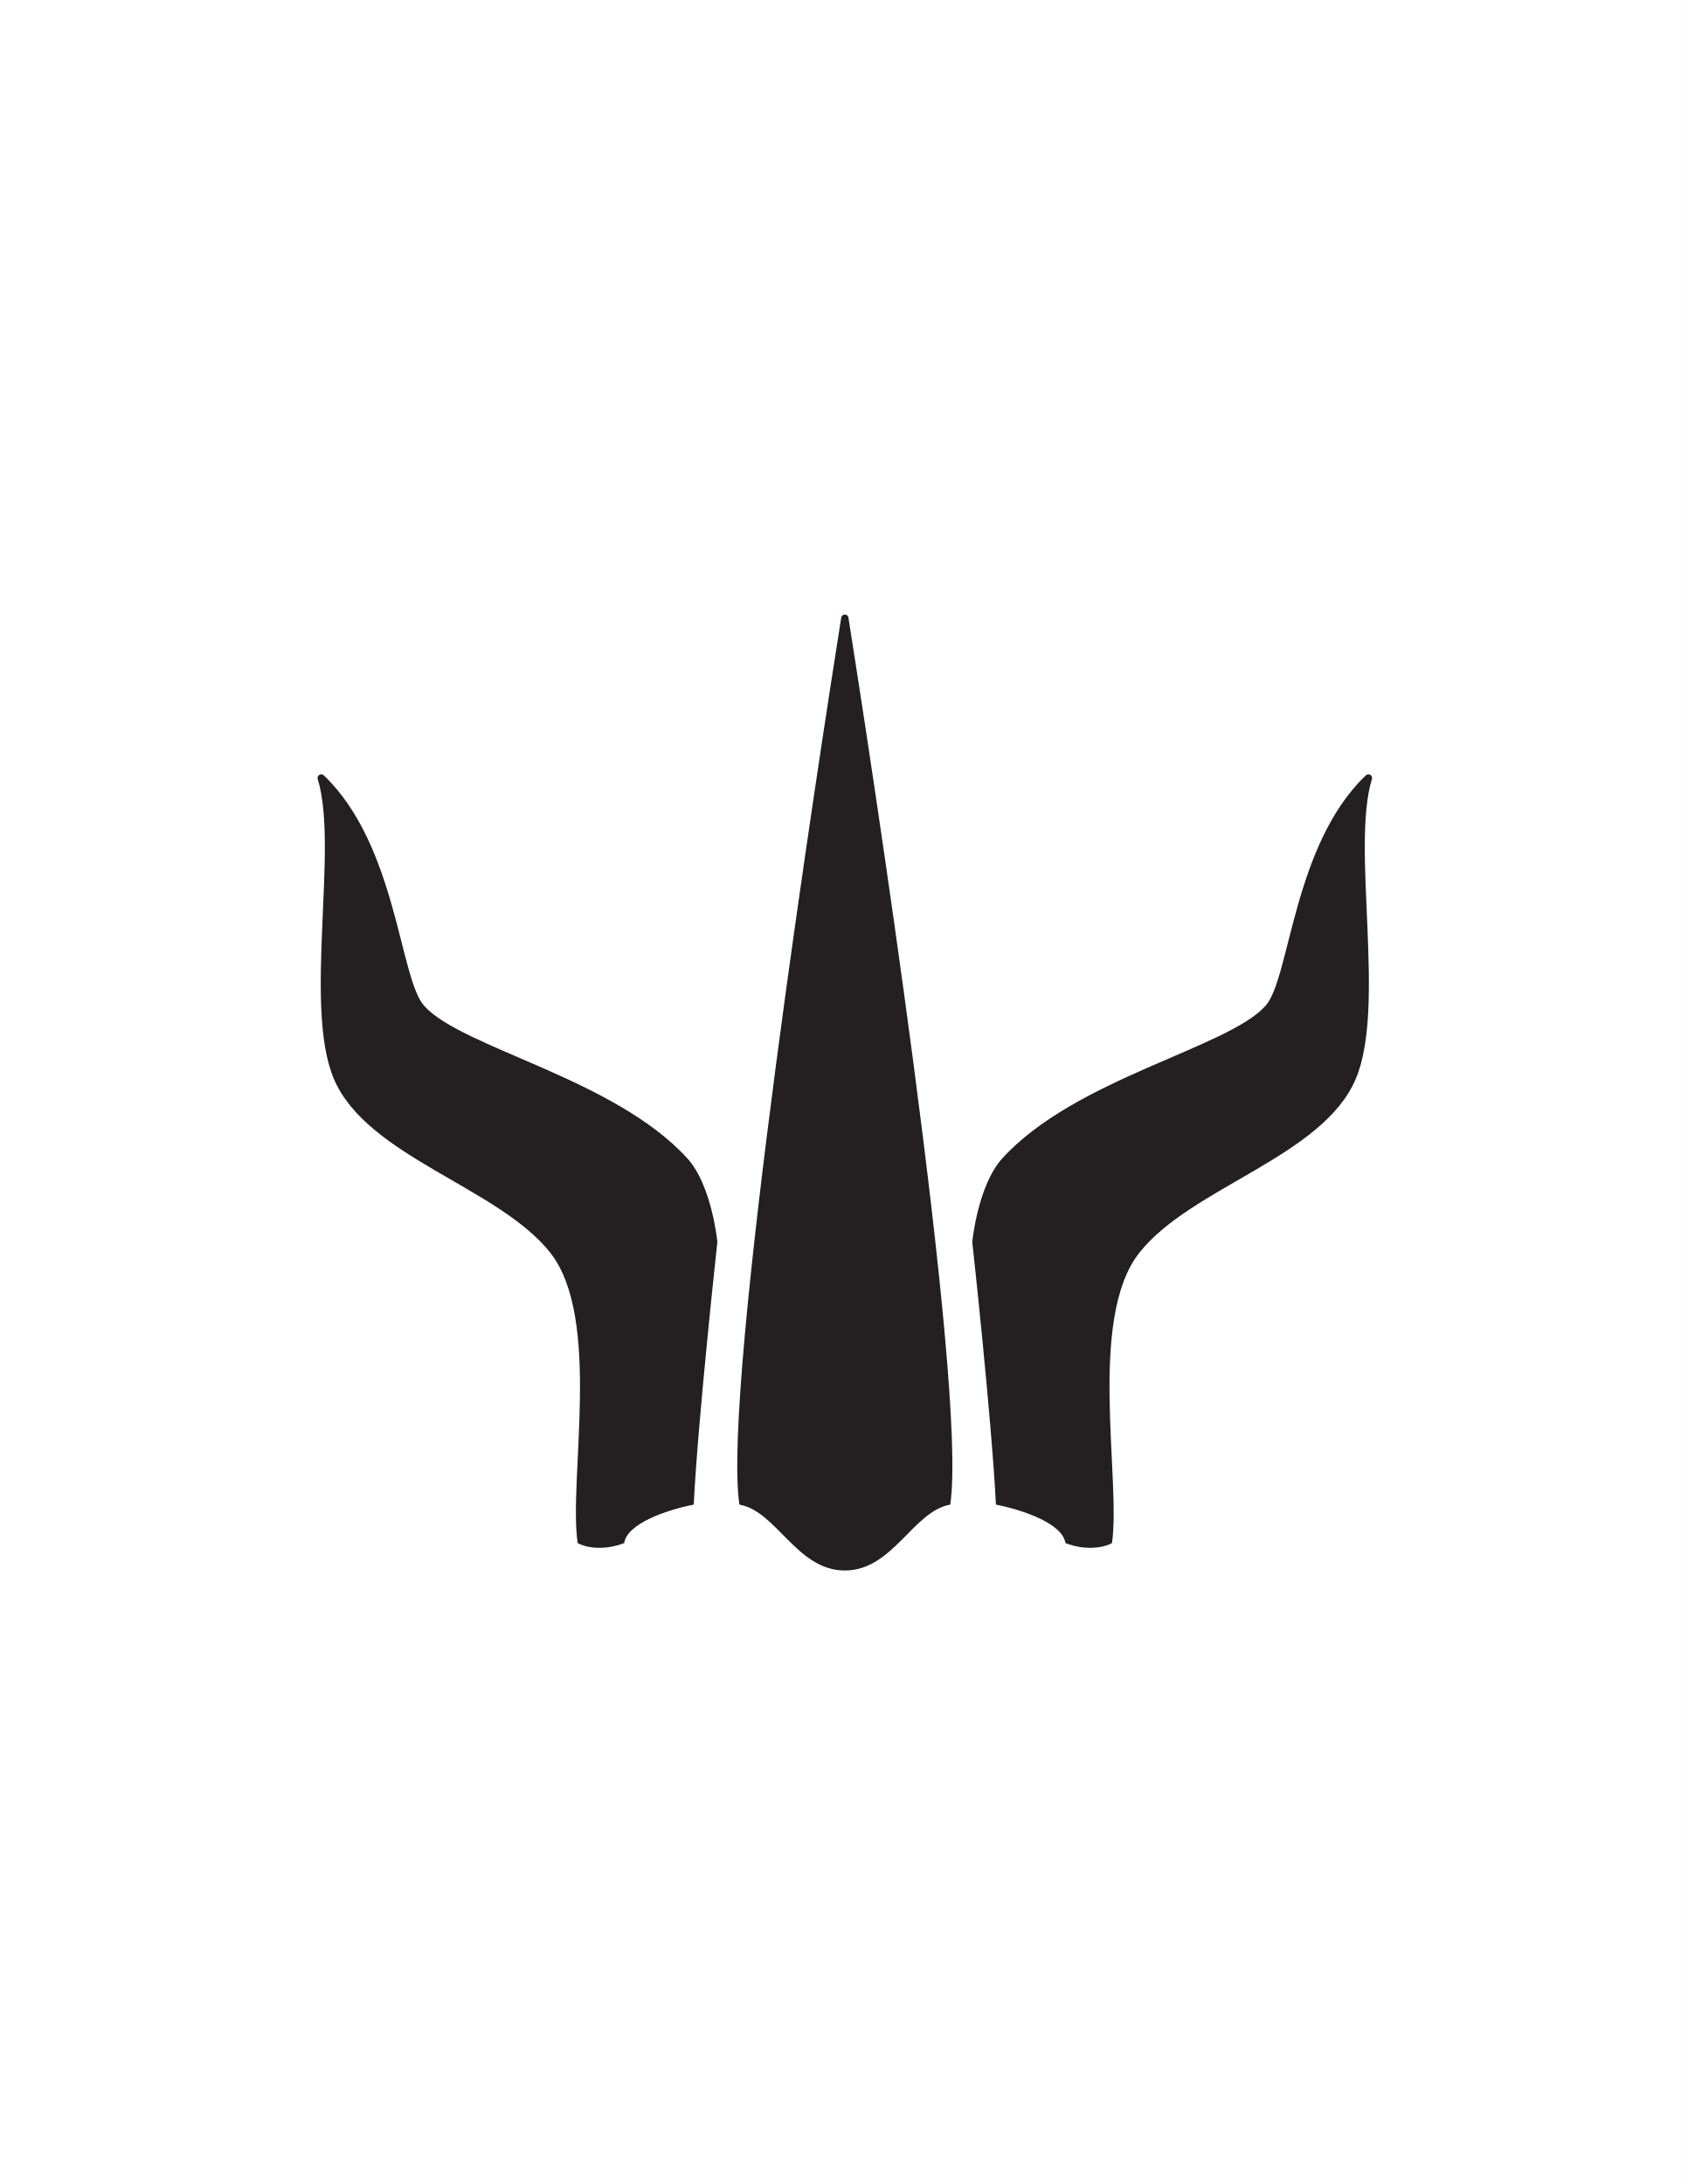
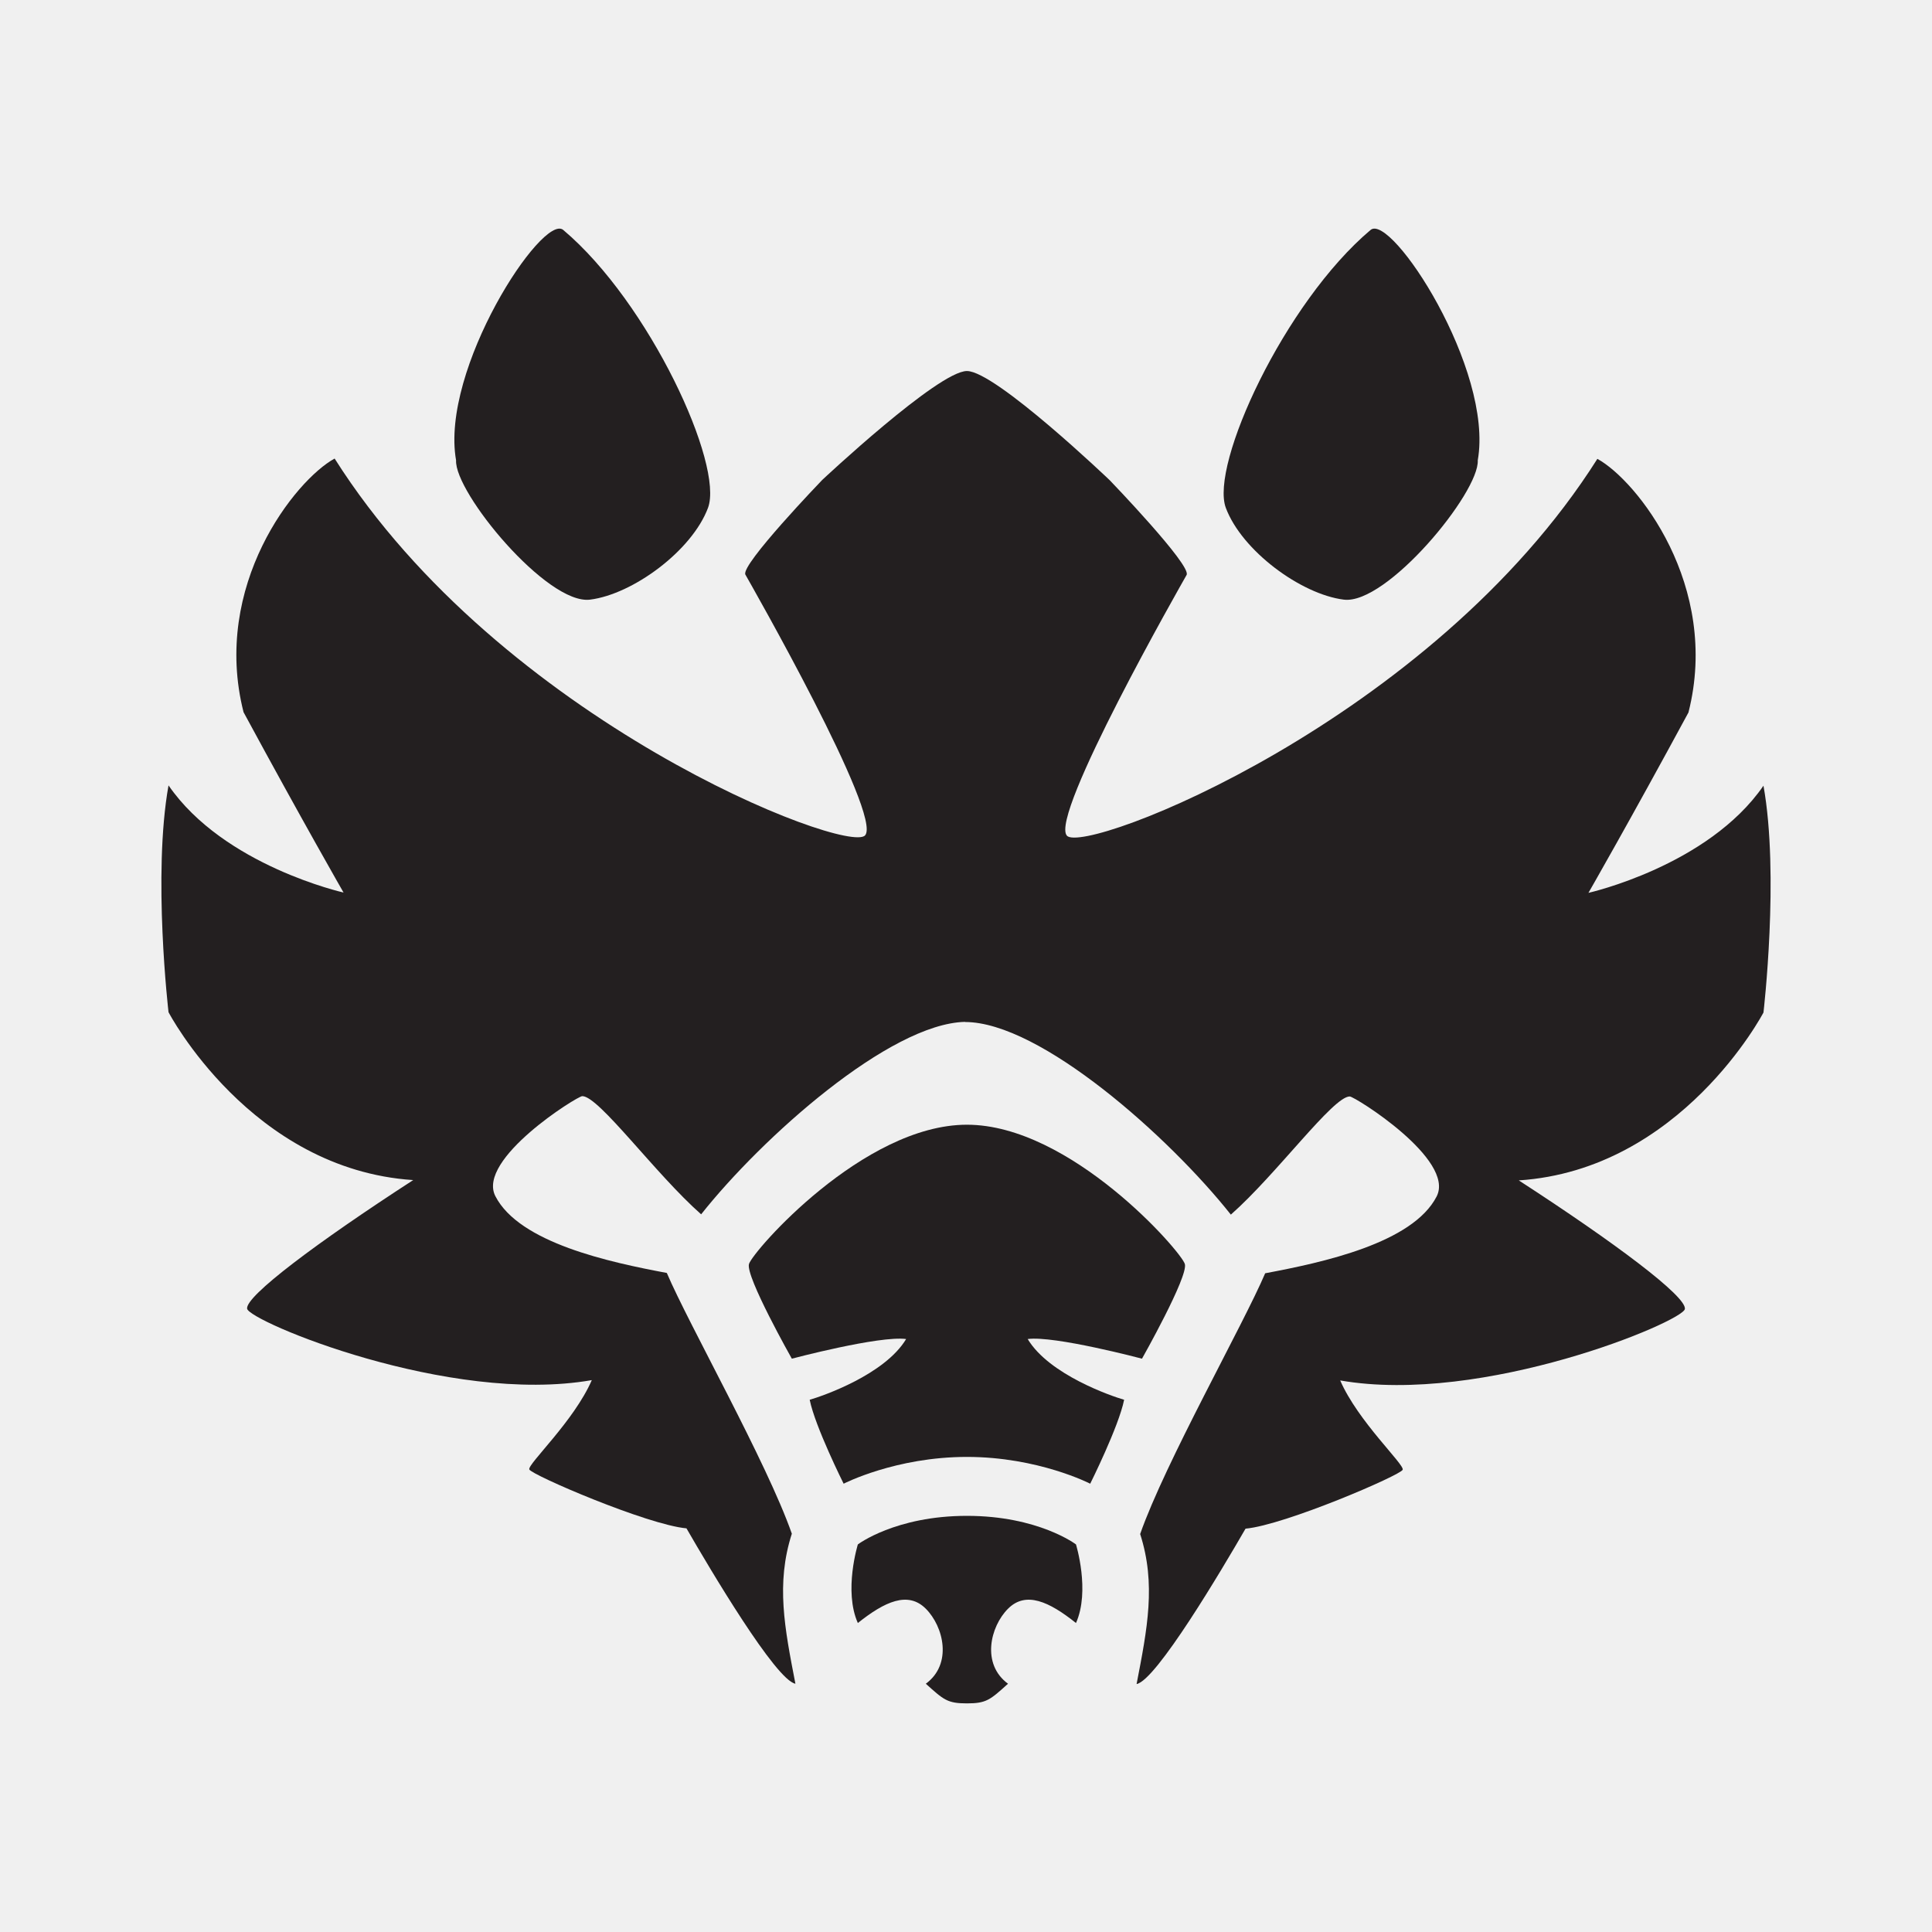
- <svg xmlns="http://www.w3.org/2000/svg" x="0" y="0" width="935" height="1210" viewBox="0 0 935 1210" version="1.1" style="display: block;margin-left: auto;margin-right: auto;">
-   <defs>
-     <clipPath id="c_1">
-       <path d="M0,0H935V1210H0Z" />
+ <svg xmlns="http://www.w3.org/2000/svg" version="1.1" width="300pt" height="300pt" viewBox="0 0 300 300">
+   <g enable-background="new">
+     <clipPath id="cp0">
+       <path transform="matrix(1,0,0,-1,0,300)" d="M 0 300 L 300 300 L 300 0 L 0 0 Z " />
    </clipPath>
-     <clipPath id="c0_1">
-       <path d="M168,870.1V339.9H767V870.1Z" />
-     </clipPath>
-     <style type="text/css">
- 
- .g0_1{
- fill: #241F21;
- }
- 
- </style>
-   </defs>
-   <path d="M0,0 L0,1210 L935,1210 L935,0 Z " fill="#FFFFFF" stroke="none" />
-   <g clip-path="url(#c_1)">
-     <g clip-path="url(#c0_1)">
-       <path d="M538.6,688.1c0,0,10.8,98.5,13.1,145.5c15.7,3.1,37,10.7,38.5,21.3c12.1,4.7,22.2,2.1,25.8,0C621.1,819.8,602.3,730.5,631.2,694C660,657.6,732.9,640.9,751.1,597.6C768,557.4,748.3,469.5,760,431.6c.6,-2,-1.9,-3.5,-3.4,-2C716.1,468.3,714.7,542.2,701,557.3c-21,23.4,-105.3,40.1,-145.7,84.4c-13.7,15,-16.7,46.4,-16.7,46.4Z" class="g0_1" />
-       <path d="M466,342.2c-11.3,71.5,-66.3,425.7,-56.4,491.4c20.6,3.6,31.8,36.5,58.4,36.5c26.6,0,37.8,-32.9,58.4,-36.5C536.3,767.9,481.3,413.7,470,342.2c-.4,-2.3,-3.6,-2.3,-4,0Z" class="g0_1" />
+     <g clip-path="url(#cp0)">
+       <path transform="matrix(1,0,0,-1,87.4585,35.70459)" d="M 0 0 C -3.18 2.682 -19.136 -21.631 -16.64 -35.775 C -16.903 -40.767 -2.496 -58.239 4.16 -57.407 C 10.816 -56.575 19.982 -49.817 22.478 -43.161 C 24.974 -36.505 13.392 -11.291 0 0 " fill="#231f20" />
+       <path transform="matrix(1,0,0,-1,212.8262,35.70459)" d="M 0 0 C 3.181 2.682 19.136 -21.631 16.64 -35.775 C 16.903 -40.767 2.496 -58.239 -4.16 -57.407 C -10.815 -56.575 -19.982 -49.817 -22.479 -43.161 C -24.974 -36.505 -13.392 -11.291 0 0 " fill="#231f20" />
+       <path transform="matrix(1,0,0,-1,273.8311,122.002)" d="M 0 0 C -8.598 -12.48 -27.179 -16.64 -27.179 -16.64 C -27.179 -16.64 -20.8 -5.546 -11.648 11.37 C -6.656 31.061 -19.69 47.423 -25.792 50.751 C -51.583 9.983 -105.385 -10.816 -108.158 -7.766 C -110.932 -4.715 -90.401 31.266 -89.577 32.725 C -88.753 34.183 -101.502 47.423 -101.502 47.423 C -101.502 47.423 -119.251 64.389 -123.688 64.389 C -128.126 64.389 -146.16 47.472 -146.16 47.472 C -146.16 47.472 -158.91 34.231 -158.085 32.773 C -157.261 31.315 -136.731 -4.666 -139.504 -7.717 C -142.277 -10.767 -196.079 10.032 -221.871 50.799 C -227.972 47.472 -241.006 31.109 -236.014 11.419 C -226.862 -5.498 -220.484 -16.591 -220.484 -16.591 C -220.484 -16.591 -239.065 -12.431 -247.662 .048 C -250.158 -13.818 -247.662 -35.172 -247.662 -35.172 C -247.662 -35.172 -234.905 -59.577 -209.668 -61.241 C -224.644 -70.947 -235.737 -79.268 -235.459 -81.208 C -235.182 -83.149 -204.122 -96.184 -181.935 -92.302 C -184.708 -98.68 -191.919 -105.336 -191.642 -106.168 C -191.365 -107 -173.338 -114.765 -167.237 -115.319 C -163.554 -121.698 -153.371 -138.893 -150.32 -139.447 C -151.984 -130.851 -153.371 -123.917 -150.875 -116.151 C -154.757 -105.059 -166.881 -83.663 -170.288 -75.662 C -179.162 -73.998 -193.188 -70.995 -196.911 -63.736 C -199.853 -58.001 -184.189 -48.206 -183.415 -48.206 C -180.826 -48.206 -172.079 -60.277 -164.958 -66.557 C -155.496 -54.622 -135.706 -36.948 -123.974 -36.673 L -123.974 -36.696 C -112.277 -36.696 -92.24 -54.577 -82.704 -66.605 C -75.584 -60.326 -66.836 -48.255 -64.247 -48.255 C -63.474 -48.255 -47.81 -58.05 -50.751 -63.785 C -54.474 -71.044 -68.5 -74.047 -77.375 -75.711 C -80.782 -83.712 -92.905 -105.107 -96.788 -116.2 C -94.292 -123.966 -95.679 -130.899 -97.342 -139.496 C -94.292 -138.941 -84.108 -121.747 -80.426 -115.368 C -74.324 -114.813 -56.298 -107.049 -56.021 -106.217 C -55.743 -105.385 -62.954 -98.729 -65.727 -92.351 C -43.541 -96.232 -12.479 -83.198 -12.203 -81.257 C -11.926 -79.316 -23.019 -70.996 -37.994 -61.289 C -12.758 -59.626 0 -35.221 0 -35.221 C 0 -35.221 2.496 -13.866 0 0 " fill="#231f20" />
+       <path transform="matrix(1,0,0,-1,177.3281,210.9756)" d="M 0 0 C 0 0 7.21 12.757 6.656 14.698 C 6.102 16.64 -11.094 36.33 -27.186 36.33 C -43.279 36.33 -60.473 16.64 -61.028 14.698 C -61.582 12.757 -54.372 0 -54.372 0 C -54.372 0 -40.783 3.605 -36.623 3.051 C -39.951 -2.496 -49.657 -5.824 -51.599 -6.379 C -50.767 -10.538 -46.329 -19.413 -46.329 -19.413 C -46.329 -19.413 -38.271 -15.253 -27.186 -15.253 C -16.101 -15.253 -8.042 -19.413 -8.042 -19.413 C -8.042 -19.413 -3.605 -10.538 -2.773 -6.379 C -4.715 -5.824 -14.421 -2.496 -17.749 3.051 C -13.589 3.605 0 0 0 0 " fill="#231f20" />
+       <path transform="matrix(1,0,0,-1,167.0781,239.8174)" d="M 0 0 C 0 0 -5.835 4.437 -16.936 4.437 C -28.037 4.437 -33.872 0 -33.872 0 C -33.872 0 -36.102 -7.211 -33.872 -12.203 C -29.701 -8.875 -26.087 -7.211 -23.318 -9.984 C -20.549 -12.758 -19.155 -18.581 -23.318 -21.632 C -20.549 -24.128 -19.979 -24.683 -16.936 -24.683 C -13.893 -24.683 -13.323 -24.128 -10.554 -21.632 C -14.717 -18.581 -13.323 -12.758 -10.554 -9.984 C -7.784 -7.211 -4.171 -8.875 0 -12.203 C 2.23 -7.211 0 0 0 0 " fill="#231f20" />
    </g>
-     <path d="M397.4,688.1c0,0,-10.8,98.5,-13.1,145.5c-15.8,3.1,-37,10.7,-38.5,21.3c-12.2,4.7,-22.2,2.1,-25.8,0C314.8,819.8,333.6,730.5,304.8,694C276,657.6,203.1,640.9,184.9,597.6C168,557.4,187.7,469.5,176,431.6c-.6,-2,1.9,-3.5,3.4,-2c40.5,38.7,41.9,112.6,55.6,127.7c21,23.4,105.3,40.1,145.7,84.4c13.7,15,16.7,46.4,16.7,46.4Z" class="g0_1" />
  </g>
</svg>
